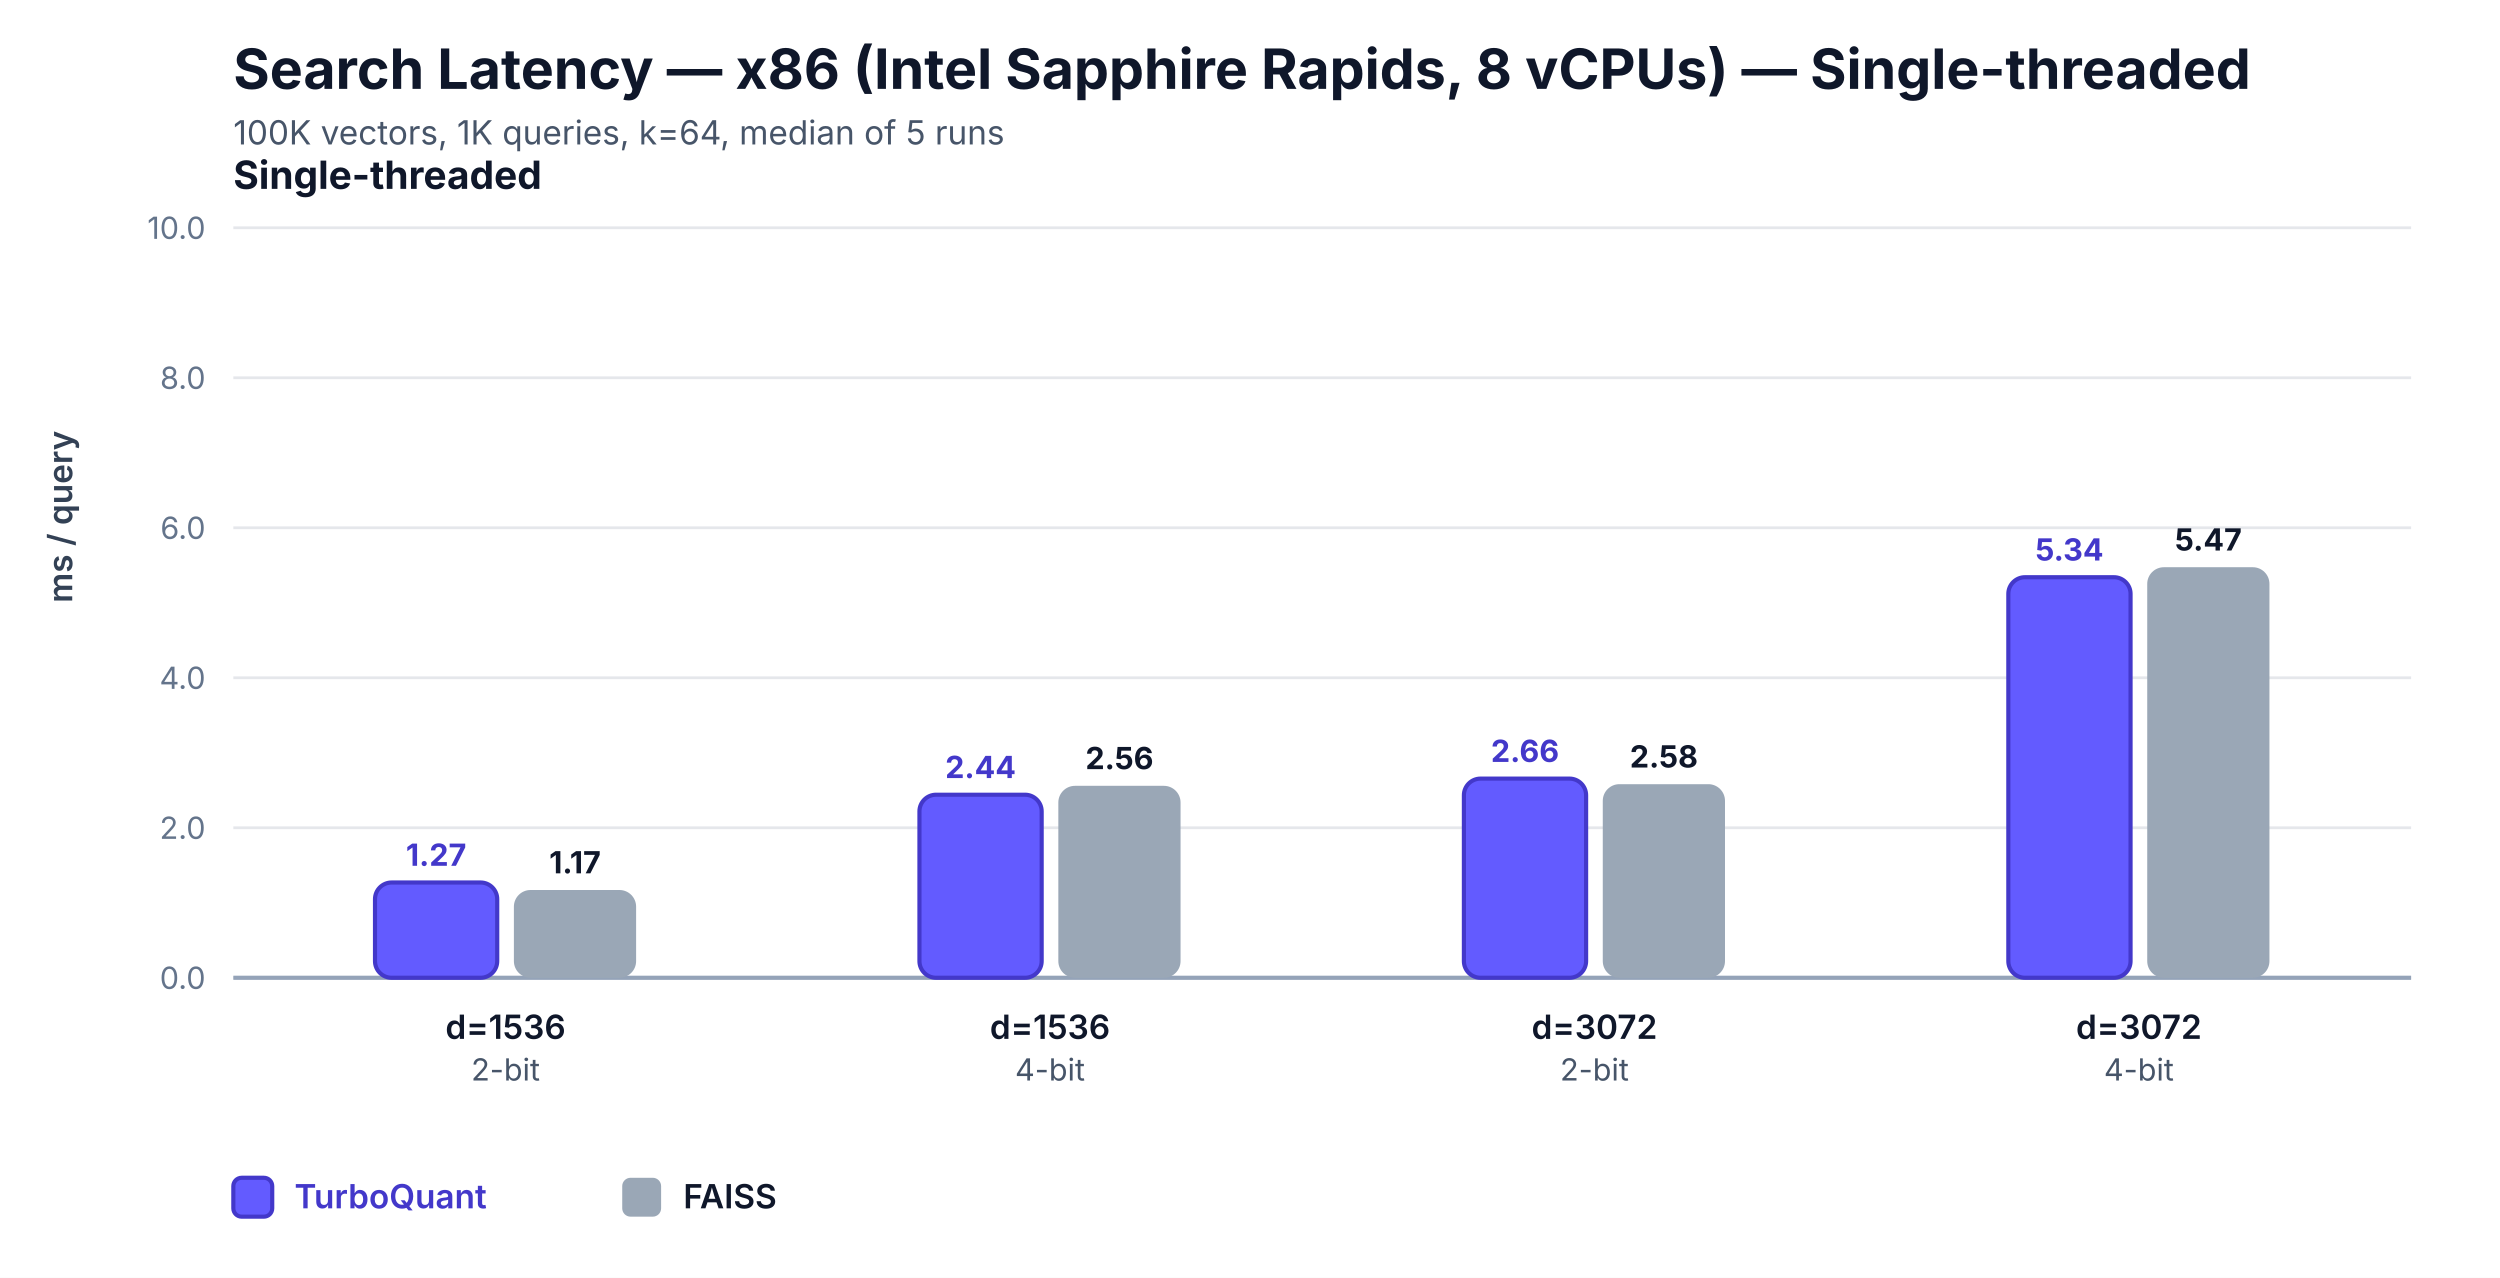
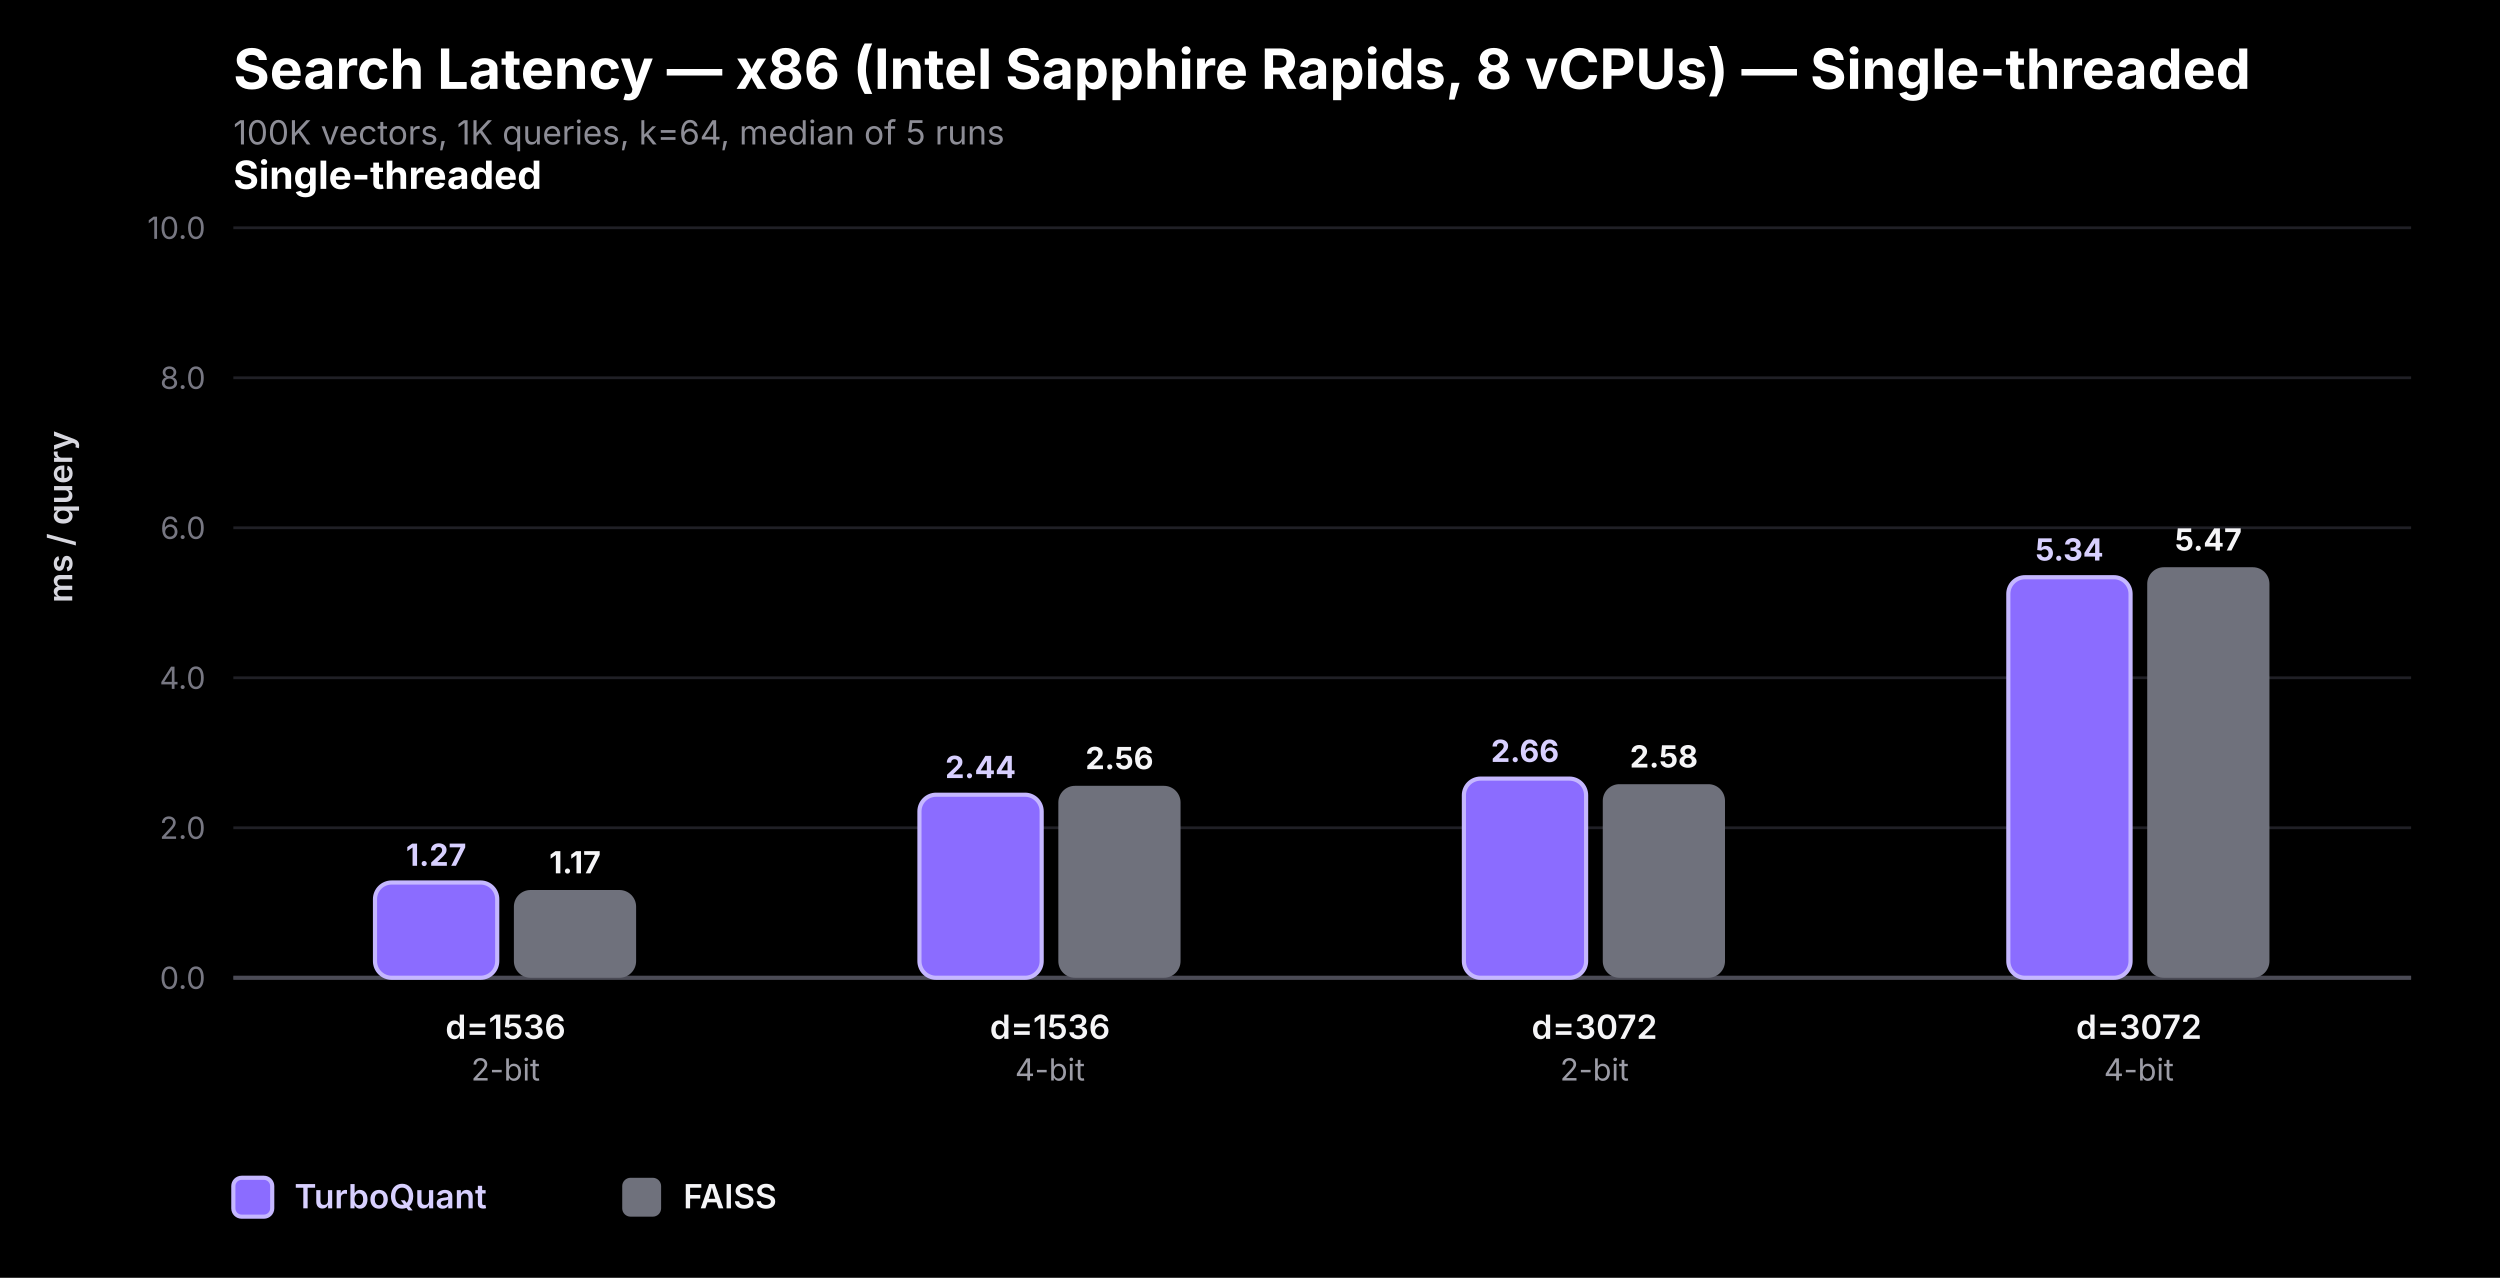
<svg xmlns="http://www.w3.org/2000/svg" width="900" height="460" viewBox="0 0 900 460" role="img" aria-label="Search Latency — x86 (Intel Sapphire Rapids, 8 vCPUs) — Single-threaded">
  <style>
-   .title { font: 700 20px -apple-system, BlinkMacSystemFont, "Segoe UI", sans-serif; fill: #0f172a; }
-   .subtitle { font: 400 12px -apple-system, BlinkMacSystemFont, "Segoe UI", sans-serif; fill: #475569; }
-   .panel { font: 700 14px -apple-system, BlinkMacSystemFont, "Segoe UI", sans-serif; fill: #0f172a; }
-   .label { font: 600 12px -apple-system, BlinkMacSystemFont, "Segoe UI", sans-serif; fill: #0f172a; }
-   .secondary { font: 400 11px -apple-system, BlinkMacSystemFont, "Segoe UI", sans-serif; fill: #475569; }
-   .tick { font: 400 11px -apple-system, BlinkMacSystemFont, "Segoe UI", sans-serif; fill: #64748b; }
-   .value { font: 700 11px -apple-system, BlinkMacSystemFont, "Segoe UI", sans-serif; fill: #0f172a; }
-   .value-accent { font: 700 11px -apple-system, BlinkMacSystemFont, "Segoe UI", sans-serif; fill: #4338ca; }
-   .axis { font: 600 12px -apple-system, BlinkMacSystemFont, "Segoe UI", sans-serif; fill: #334155; }
-   .legend { font: 600 12px -apple-system, BlinkMacSystemFont, "Segoe UI", sans-serif; fill: #0f172a; }
+   text { font-family: -apple-system, BlinkMacSystemFont, "Segoe UI", sans-serif; }
+   .title { font: 700 20px -apple-system, BlinkMacSystemFont, "Segoe UI", sans-serif; fill: #ffffff; }
+   .subtitle { font: 400 12px -apple-system, BlinkMacSystemFont, "Segoe UI", sans-serif; fill: #8d8d96; }
+   .panel { font: 700 14px -apple-system, BlinkMacSystemFont, "Segoe UI", sans-serif; fill: #ffffff; }
+   .label { font: 600 12px -apple-system, BlinkMacSystemFont, "Segoe UI", sans-serif; fill: #f5f5f7; }
+   .secondary { font: 400 11px -apple-system, BlinkMacSystemFont, "Segoe UI", sans-serif; fill: #9c9ca6; }
+   .tick { font: 400 11px -apple-system, BlinkMacSystemFont, "Segoe UI", sans-serif; fill: #777782; }
+   .value { font: 700 11px -apple-system, BlinkMacSystemFont, "Segoe UI", sans-serif; fill: #f5f5f7; }
+   .value-accent { font: 700 11px -apple-system, BlinkMacSystemFont, "Segoe UI", sans-serif; fill: #d8d0ff; }
+   .axis { font: 600 12px -apple-system, BlinkMacSystemFont, "Segoe UI", sans-serif; fill: #d7d7df; }
+   .legend { font: 600 12px -apple-system, BlinkMacSystemFont, "Segoe UI", sans-serif; fill: #f5f5f7; }
</style>
-   <rect width="100%" height="100%" fill="#ffffff" />
+   <rect width="100%" height="100%" fill="#000000" />
  <text x="84" y="32" class="title">Search Latency — x86 (Intel Sapphire Rapids, 8 vCPUs) — Single-threaded</text>
  <text x="84" y="52" class="subtitle">100K vectors, 1K queries, k=64, median of 5 runs</text>
-   <line x1="84" y1="352.0" x2="868" y2="352.0" stroke="#e5e7eb" stroke-width="1" />
+   <line x1="84" y1="352.0" x2="868" y2="352.0" stroke="#202026" stroke-width="1" />
  <text x="74" y="356.0" text-anchor="end" class="tick">0.0</text>
-   <line x1="84" y1="298.0" x2="868" y2="298.0" stroke="#e5e7eb" stroke-width="1" />
+   <line x1="84" y1="298.0" x2="868" y2="298.0" stroke="#202026" stroke-width="1" />
  <text x="74" y="302.0" text-anchor="end" class="tick">2.0</text>
-   <line x1="84" y1="244.0" x2="868" y2="244.0" stroke="#e5e7eb" stroke-width="1" />
+   <line x1="84" y1="244.0" x2="868" y2="244.0" stroke="#202026" stroke-width="1" />
  <text x="74" y="248.0" text-anchor="end" class="tick">4.0</text>
-   <line x1="84" y1="190.0" x2="868" y2="190.0" stroke="#e5e7eb" stroke-width="1" />
+   <line x1="84" y1="190.0" x2="868" y2="190.0" stroke="#202026" stroke-width="1" />
  <text x="74" y="194.0" text-anchor="end" class="tick">6.0</text>
-   <line x1="84" y1="136.0" x2="868" y2="136.0" stroke="#e5e7eb" stroke-width="1" />
+   <line x1="84" y1="136.0" x2="868" y2="136.0" stroke="#202026" stroke-width="1" />
  <text x="74" y="140.0" text-anchor="end" class="tick">8.0</text>
-   <line x1="84" y1="82.0" x2="868" y2="82.0" stroke="#e5e7eb" stroke-width="1" />
+   <line x1="84" y1="82.0" x2="868" y2="82.0" stroke="#202026" stroke-width="1" />
  <text x="74" y="86.0" text-anchor="end" class="tick">10.0</text>
-   <line x1="84" y1="352.0" x2="868" y2="352.0" stroke="#94a3b8" stroke-width="1.5" />
+   <line x1="84" y1="352.0" x2="868" y2="352.0" stroke="#4b4b56" stroke-width="1.5" />
  <text x="84" y="68" class="panel">Single-threaded</text>
-   <rect x="135.0" y="317.7" width="44" height="34.3" rx="6" fill="#635bff" stroke="#4338ca" stroke-width="1.5" />
-   <rect x="185.0" y="320.4" width="44" height="31.6" rx="6" fill="#9aa7b6" />
+   <rect x="135.0" y="317.7" width="44" height="34.3" rx="6" fill="#8b6cff" stroke="#c5b7ff" stroke-width="1.5" />
+   <rect x="185.0" y="320.4" width="44" height="31.6" rx="6" fill="#6f717c" />
  <text x="157.0" y="311.7" text-anchor="middle" class="value-accent">1.27</text>
  <text x="207.0" y="314.4" text-anchor="middle" class="value">1.17</text>
  <text x="182.0" y="374" text-anchor="middle" class="label">d=1536</text>
  <text x="182.0" y="389" text-anchor="middle" class="secondary">2-bit</text>
-   <rect x="331.0" y="286.1" width="44" height="65.9" rx="6" fill="#635bff" stroke="#4338ca" stroke-width="1.5" />
-   <rect x="381.0" y="282.9" width="44" height="69.1" rx="6" fill="#9aa7b6" />
+   <rect x="331.0" y="286.1" width="44" height="65.9" rx="6" fill="#8b6cff" stroke="#c5b7ff" stroke-width="1.5" />
+   <rect x="381.0" y="282.9" width="44" height="69.1" rx="6" fill="#6f717c" />
  <text x="353.0" y="280.1" text-anchor="middle" class="value-accent">2.44</text>
  <text x="403.0" y="276.9" text-anchor="middle" class="value">2.56</text>
  <text x="378.0" y="374" text-anchor="middle" class="label">d=1536</text>
  <text x="378.0" y="389" text-anchor="middle" class="secondary">4-bit</text>
-   <rect x="527.0" y="280.3" width="44" height="71.7" rx="6" fill="#635bff" stroke="#4338ca" stroke-width="1.5" />
-   <rect x="577.0" y="282.3" width="44" height="69.7" rx="6" fill="#9aa7b6" />
+   <rect x="527.0" y="280.3" width="44" height="71.7" rx="6" fill="#8b6cff" stroke="#c5b7ff" stroke-width="1.5" />
+   <rect x="577.0" y="282.3" width="44" height="69.7" rx="6" fill="#6f717c" />
  <text x="549.0" y="274.3" text-anchor="middle" class="value-accent">2.66</text>
  <text x="599.0" y="276.3" text-anchor="middle" class="value">2.58</text>
  <text x="574.0" y="374" text-anchor="middle" class="label">d=3072</text>
  <text x="574.0" y="389" text-anchor="middle" class="secondary">2-bit</text>
-   <rect x="723.0" y="207.8" width="44" height="144.2" rx="6" fill="#635bff" stroke="#4338ca" stroke-width="1.5" />
-   <rect x="773.0" y="204.2" width="44" height="147.8" rx="6" fill="#9aa7b6" />
+   <rect x="723.0" y="207.8" width="44" height="144.2" rx="6" fill="#8b6cff" stroke="#c5b7ff" stroke-width="1.5" />
+   <rect x="773.0" y="204.2" width="44" height="147.8" rx="6" fill="#6f717c" />
  <text x="745.0" y="201.8" text-anchor="middle" class="value-accent">5.34</text>
  <text x="795.0" y="198.2" text-anchor="middle" class="value">5.47</text>
  <text x="770.0" y="374" text-anchor="middle" class="label">d=3072</text>
  <text x="770.0" y="389" text-anchor="middle" class="secondary">4-bit</text>
  <text x="26" y="217.0" transform="rotate(-90, 26, 217.0)" class="axis">ms / query</text>
-   <rect x="84" y="424" width="14" height="14" rx="3" fill="#635bff" stroke="#4338ca" stroke-width="1.5" />
-   <text x="106" y="435" class="legend" style="fill: #4338ca;">TurboQuant</text>
-   <rect x="224" y="424" width="14" height="14" rx="3" fill="#9aa7b6" />
+   <rect x="84" y="424" width="14" height="14" rx="3" fill="#8b6cff" stroke="#c5b7ff" stroke-width="1.5" />
+   <text x="106" y="435" class="legend" style="fill: #d8d0ff;">TurboQuant</text>
+   <rect x="224" y="424" width="14" height="14" rx="3" fill="#6f717c" />
  <text x="246" y="435" class="legend">FAISS</text>
</svg>
